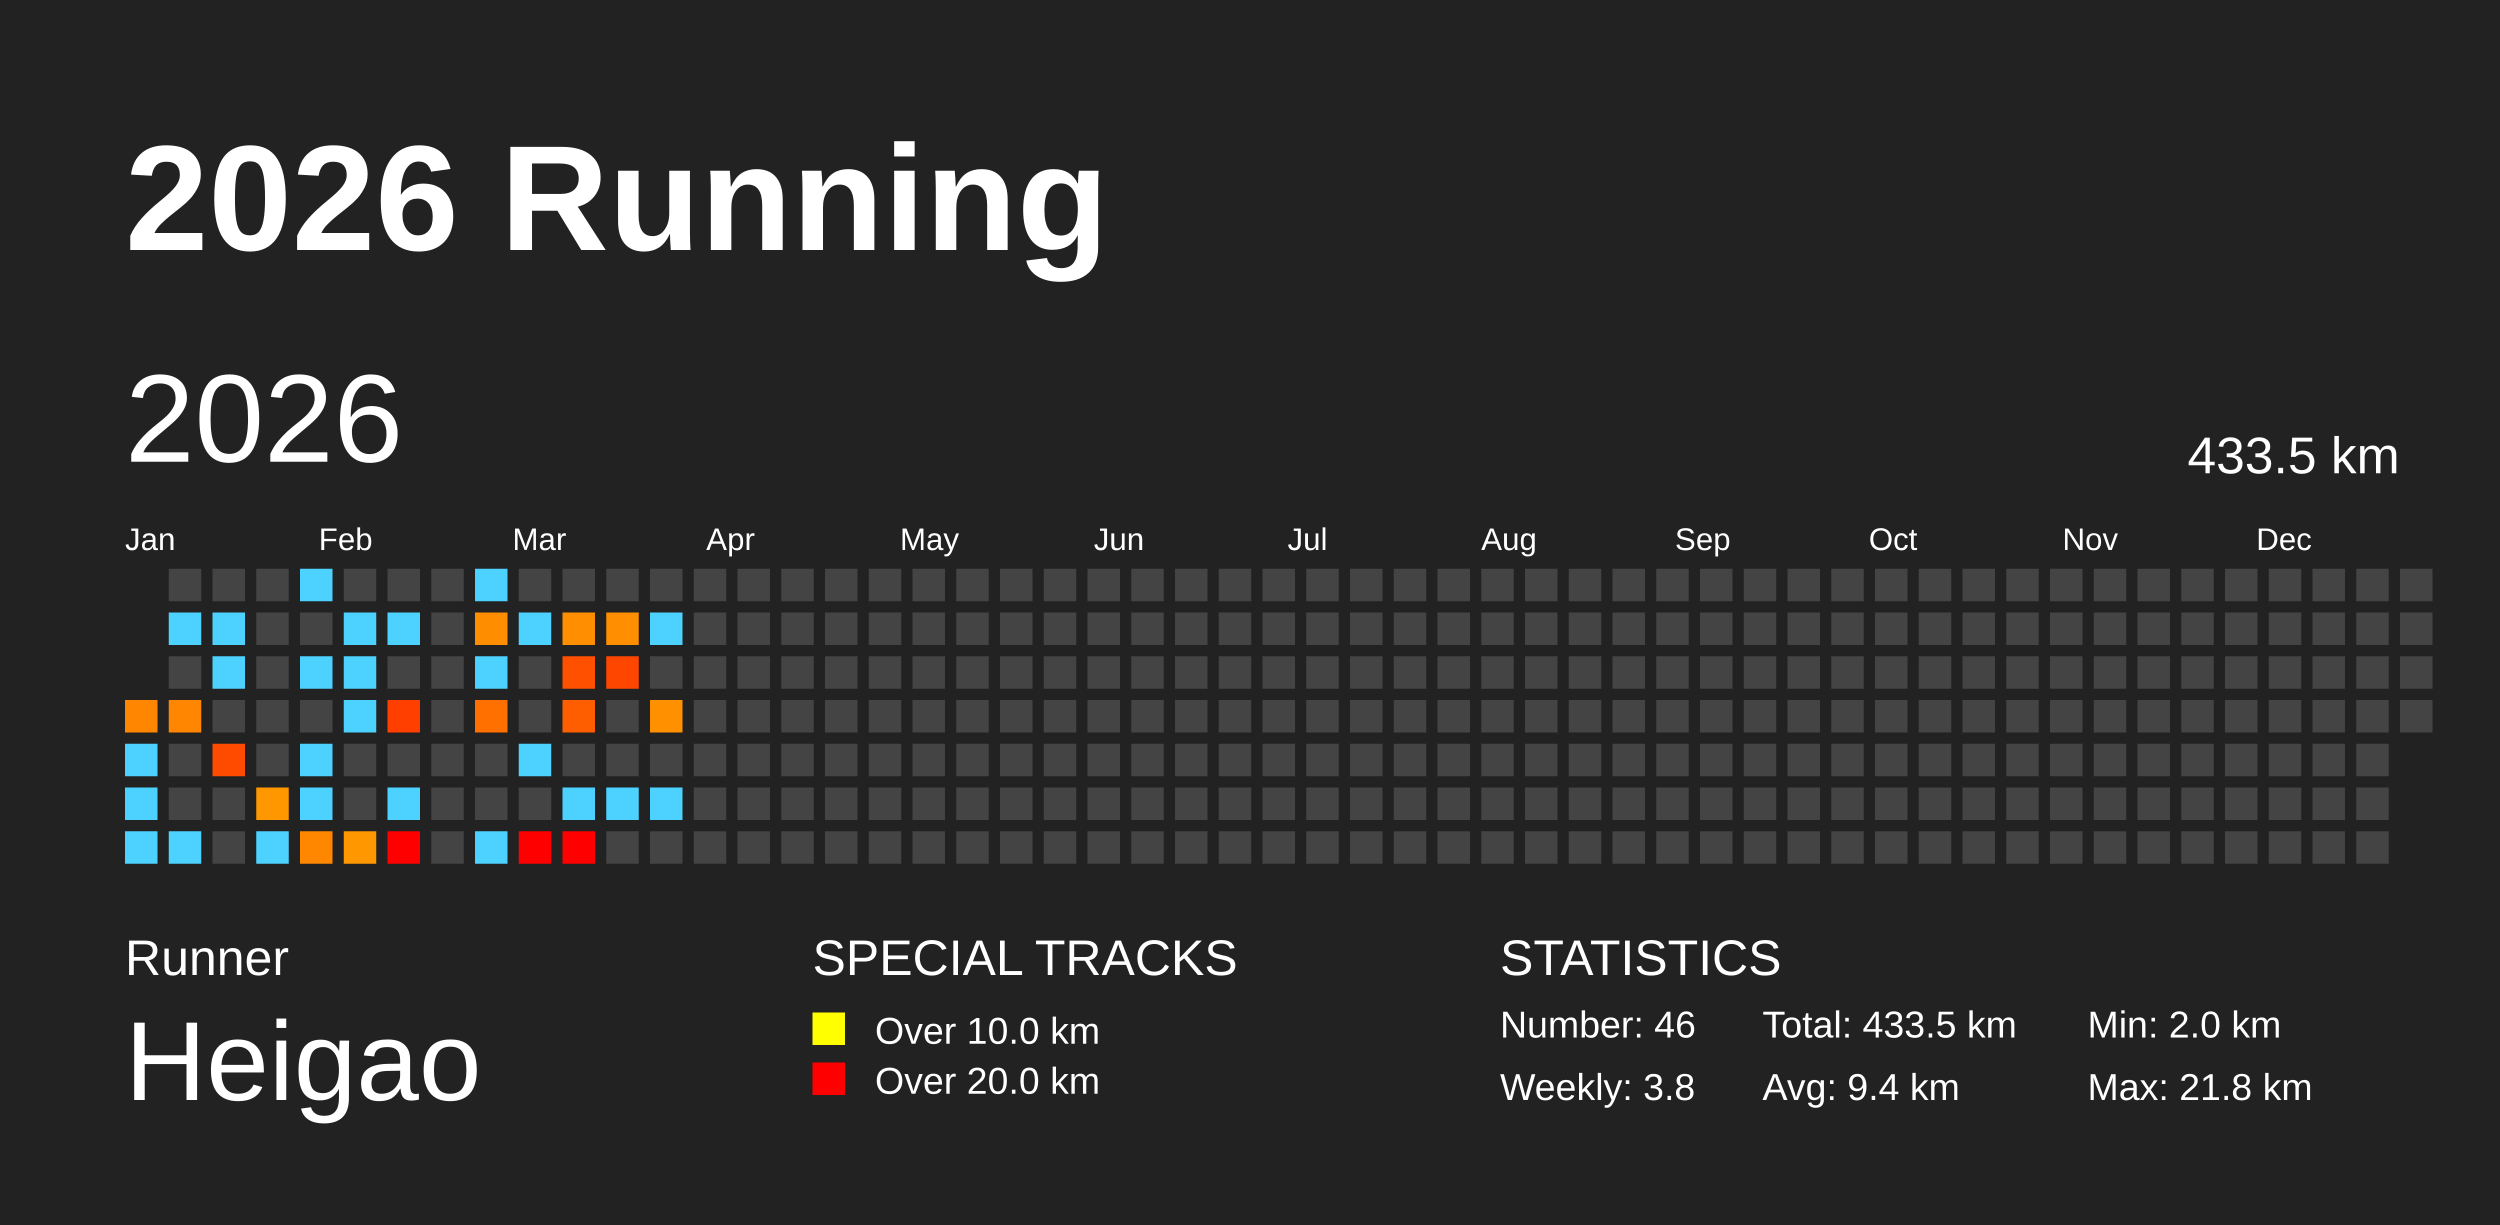
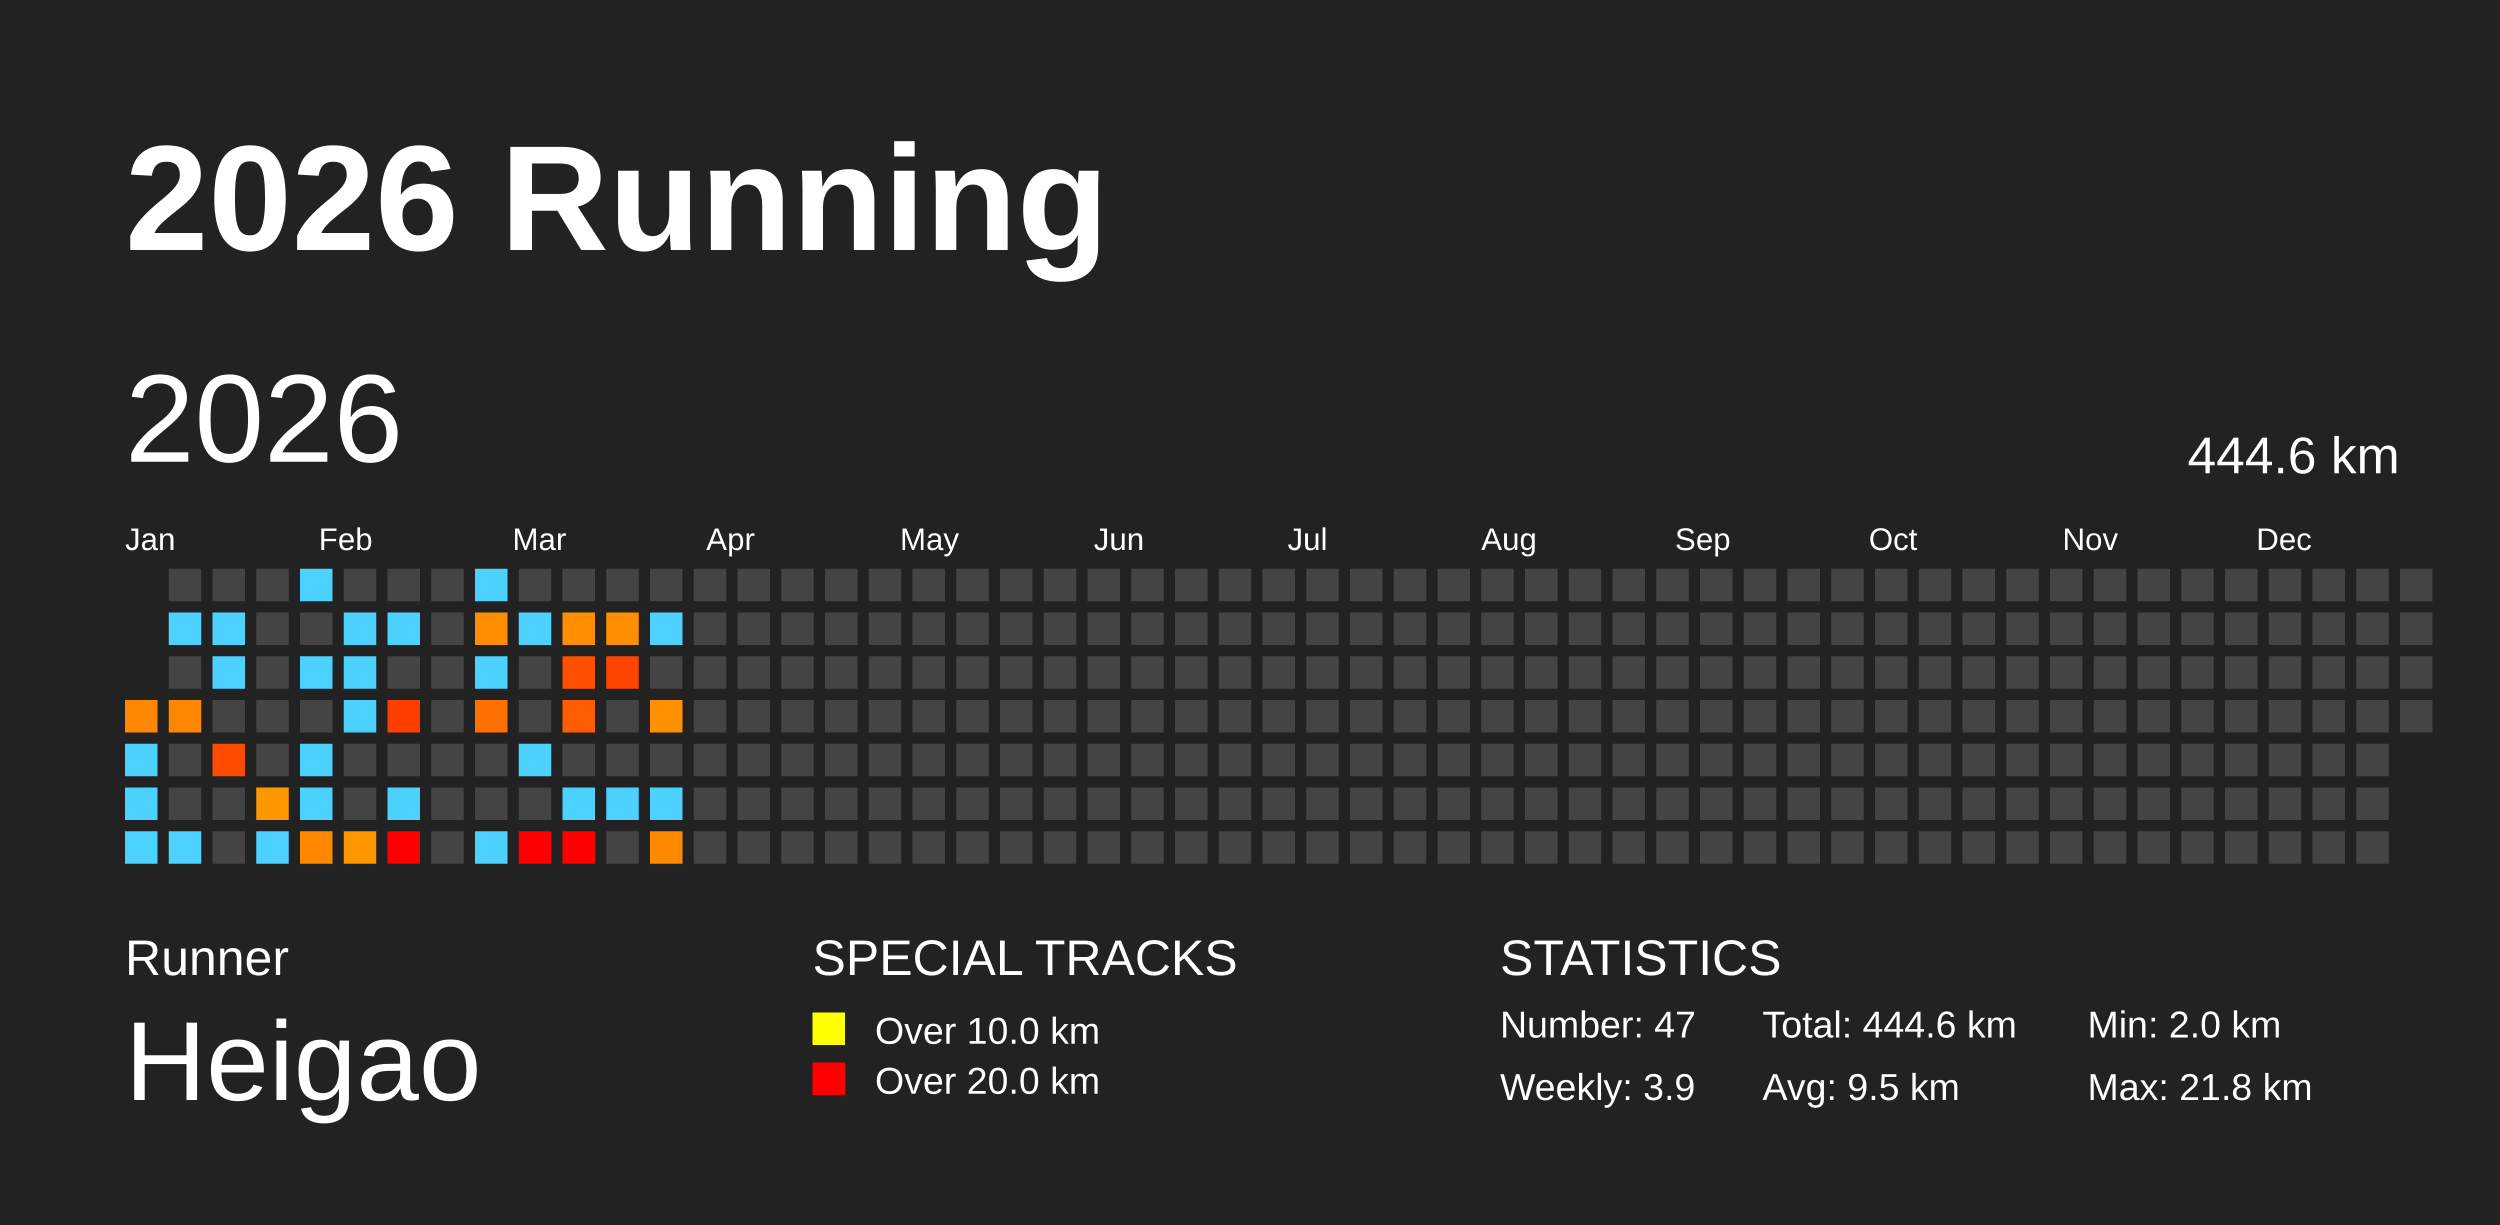
<svg xmlns="http://www.w3.org/2000/svg" baseProfile="full" height="98mm" version="1.1" viewBox="0,0,200,98" width="200mm">
  <defs />
  <rect fill="#222222" height="98" width="200" x="0" y="0" />
  <text fill="#FFFFFF" style="font-size:12px; font-family:Arial; font-weight:bold;" x="10" y="20">2026 Running</text>
  <text fill="#FFFFFF" style="font-size:4px; font-family:Arial" x="10" y="78">Runner</text>
  <text fill="#FFFFFF" style="font-size:9px; font-family:Arial" x="10" y="88">Heigao</text>
  <text fill="#FFFFFF" style="font-size:4px; font-family:Arial" x="65" y="78">SPECIAL TRACKS</text>
  <rect fill="yellow" height="2.6" width="2.6" x="65" y="81" />
  <text fill="#FFFFFF" style="font-size:3px; font-family:Arial" x="70" y="83.5">Over 10.0 km</text>
  <rect fill="red" height="2.6" width="2.6" x="65" y="85" />
  <text fill="#FFFFFF" style="font-size:3px; font-family:Arial" x="70" y="87.5">Over 20.0 km</text>
  <text fill="#FFFFFF" style="font-size:4px; font-family:Arial" x="120" y="78">STATISTICS</text>
-   <text fill="#FFFFFF" style="font-size:3px; font-family:Arial" x="120" y="83">Number: 46</text>
-   <text fill="#FFFFFF" style="font-size:3px; font-family:Arial" x="120" y="88">Weekly: 3.8</text>
-   <text fill="#FFFFFF" style="font-size:3px; font-family:Arial" x="141" y="83">Total: 433.5 km</text>
-   <text fill="#FFFFFF" style="font-size:3px; font-family:Arial" x="141" y="88">Avg: 9.4 km</text>
+   <text fill="#FFFFFF" style="font-size:3px; font-family:Arial" x="120" y="83">Number: 47</text>
+   <text fill="#FFFFFF" style="font-size:3px; font-family:Arial" x="120" y="88">Weekly: 3.9</text>
+   <text fill="#FFFFFF" style="font-size:3px; font-family:Arial" x="141" y="83">Total: 444.6 km</text>
+   <text fill="#FFFFFF" style="font-size:3px; font-family:Arial" x="141" y="88">Avg: 9.5 km</text>
  <text fill="#FFFFFF" style="font-size:3px; font-family:Arial" x="167" y="83">Min: 2.0 km</text>
  <text fill="#FFFFFF" style="font-size:3px; font-family:Arial" x="167" y="88">Max: 21.8 km</text>
  <text dominant-baseline="hanging" fill="#FFFFFF" style="font-size:10.0px; font-family:Arial;" x="10" y="30">2026</text>
-   <text dominant-baseline="hanging" fill="#FFFFFF" style="font-size:4.125px; font-family:Arial;" x="175" y="35">433.5 km</text>
+   <text dominant-baseline="hanging" fill="#FFFFFF" style="font-size:4.125px; font-family:Arial;" x="175" y="35">444.6 km</text>
  <text fill="#FFFFFF" style="font-size:2.5px; font-family:Arial" x="10.0" y="44">Jan</text>
  <text fill="#FFFFFF" style="font-size:2.5px; font-family:Arial" x="25.5" y="44">Feb</text>
  <text fill="#FFFFFF" style="font-size:2.5px; font-family:Arial" x="41.0" y="44">Mar</text>
  <text fill="#FFFFFF" style="font-size:2.5px; font-family:Arial" x="56.5" y="44">Apr</text>
  <text fill="#FFFFFF" style="font-size:2.5px; font-family:Arial" x="72.0" y="44">May</text>
  <text fill="#FFFFFF" style="font-size:2.5px; font-family:Arial" x="87.5" y="44">Jun</text>
  <text fill="#FFFFFF" style="font-size:2.5px; font-family:Arial" x="103.0" y="44">Jul</text>
  <text fill="#FFFFFF" style="font-size:2.5px; font-family:Arial" x="118.5" y="44">Aug</text>
  <text fill="#FFFFFF" style="font-size:2.5px; font-family:Arial" x="134.0" y="44">Sep</text>
  <text fill="#FFFFFF" style="font-size:2.5px; font-family:Arial" x="149.5" y="44">Oct</text>
  <text fill="#FFFFFF" style="font-size:2.5px; font-family:Arial" x="165.0" y="44">Nov</text>
  <text fill="#FFFFFF" style="font-size:2.5px; font-family:Arial" x="180.5" y="44">Dec</text>
  <rect fill="#ff8600" height="2.6" width="2.6" x="10.0" y="56.0" />
  <rect fill="#4dd2ff" height="2.6" width="2.6" x="10.0" y="59.5" />
  <rect fill="#4dd2ff" height="2.6" width="2.6" x="10.0" y="63.0" />
  <rect fill="#4dd2ff" height="2.6" width="2.6" x="10.0" y="66.5" />
  <rect fill="#444444" height="2.6" width="2.6" x="13.5" y="45.5" />
  <rect fill="#4dd2ff" height="2.6" width="2.6" x="13.5" y="49.0" />
  <rect fill="#444444" height="2.6" width="2.6" x="13.5" y="52.5" />
  <rect fill="#ff8600" height="2.6" width="2.6" x="13.5" y="56.0" />
  <rect fill="#444444" height="2.6" width="2.6" x="13.5" y="59.5" />
  <rect fill="#444444" height="2.6" width="2.6" x="13.5" y="63.0" />
  <rect fill="#4dd2ff" height="2.6" width="2.6" x="13.5" y="66.5" />
  <rect fill="#444444" height="2.6" width="2.6" x="17.0" y="45.5" />
  <rect fill="#4dd2ff" height="2.6" width="2.6" x="17.0" y="49.0" />
  <rect fill="#4dd2ff" height="2.6" width="2.6" x="17.0" y="52.5" />
  <rect fill="#444444" height="2.6" width="2.6" x="17.0" y="56.0" />
  <rect fill="#ff4b00" height="2.6" width="2.6" x="17.0" y="59.5" />
  <rect fill="#444444" height="2.6" width="2.6" x="17.0" y="63.0" />
  <rect fill="#444444" height="2.6" width="2.6" x="17.0" y="66.5" />
  <rect fill="#444444" height="2.6" width="2.6" x="20.5" y="45.5" />
  <rect fill="#444444" height="2.6" width="2.6" x="20.5" y="49.0" />
  <rect fill="#444444" height="2.6" width="2.6" x="20.5" y="52.5" />
  <rect fill="#444444" height="2.6" width="2.6" x="20.5" y="56.0" />
  <rect fill="#444444" height="2.6" width="2.6" x="20.5" y="59.5" />
  <rect fill="#ff9700" height="2.6" width="2.6" x="20.5" y="63.0" />
  <rect fill="#4dd2ff" height="2.6" width="2.6" x="20.5" y="66.5" />
  <rect fill="#4dd2ff" height="2.6" width="2.6" x="24.0" y="45.5" />
  <rect fill="#444444" height="2.6" width="2.6" x="24.0" y="49.0" />
  <rect fill="#4dd2ff" height="2.6" width="2.6" x="24.0" y="52.5" />
  <rect fill="#444444" height="2.6" width="2.6" x="24.0" y="56.0" />
  <rect fill="#4dd2ff" height="2.6" width="2.6" x="24.0" y="59.5" />
  <rect fill="#4dd2ff" height="2.6" width="2.6" x="24.0" y="63.0" />
  <rect fill="#ff8700" height="2.6" width="2.6" x="24.0" y="66.5" />
  <rect fill="#444444" height="2.6" width="2.6" x="27.5" y="45.5" />
  <rect fill="#4dd2ff" height="2.6" width="2.6" x="27.5" y="49.0" />
  <rect fill="#4dd2ff" height="2.6" width="2.6" x="27.5" y="52.5" />
  <rect fill="#4dd2ff" height="2.6" width="2.6" x="27.5" y="56.0" />
  <rect fill="#444444" height="2.6" width="2.6" x="27.5" y="59.5" />
  <rect fill="#444444" height="2.6" width="2.6" x="27.5" y="63.0" />
  <rect fill="#ff9800" height="2.6" width="2.6" x="27.5" y="66.5" />
  <rect fill="#444444" height="2.6" width="2.6" x="31.0" y="45.5" />
  <rect fill="#4dd2ff" height="2.6" width="2.6" x="31.0" y="49.0" />
  <rect fill="#444444" height="2.6" width="2.6" x="31.0" y="52.5" />
  <rect fill="#ff3f00" height="2.6" width="2.6" x="31.0" y="56.0" />
  <rect fill="#444444" height="2.6" width="2.6" x="31.0" y="59.5" />
  <rect fill="#4dd2ff" height="2.6" width="2.6" x="31.0" y="63.0" />
  <rect fill="red" height="2.6" width="2.6" x="31.0" y="66.5" />
  <rect fill="#444444" height="2.6" width="2.6" x="34.5" y="45.5" />
  <rect fill="#444444" height="2.6" width="2.6" x="34.5" y="49.0" />
  <rect fill="#444444" height="2.6" width="2.6" x="34.5" y="52.5" />
  <rect fill="#444444" height="2.6" width="2.6" x="34.5" y="56.0" />
  <rect fill="#444444" height="2.6" width="2.6" x="34.5" y="59.5" />
  <rect fill="#444444" height="2.6" width="2.6" x="34.5" y="63.0" />
  <rect fill="#444444" height="2.6" width="2.6" x="34.5" y="66.5" />
  <rect fill="#4dd2ff" height="2.6" width="2.6" x="38.0" y="45.5" />
  <rect fill="#ff8d00" height="2.6" width="2.6" x="38.0" y="49.0" />
  <rect fill="#4dd2ff" height="2.6" width="2.6" x="38.0" y="52.5" />
  <rect fill="#ff7000" height="2.6" width="2.6" x="38.0" y="56.0" />
  <rect fill="#444444" height="2.6" width="2.6" x="38.0" y="59.5" />
  <rect fill="#444444" height="2.6" width="2.6" x="38.0" y="63.0" />
  <rect fill="#4dd2ff" height="2.6" width="2.6" x="38.0" y="66.5" />
  <rect fill="#444444" height="2.6" width="2.6" x="41.5" y="45.5" />
  <rect fill="#4dd2ff" height="2.6" width="2.6" x="41.5" y="49.0" />
  <rect fill="#444444" height="2.6" width="2.6" x="41.5" y="52.5" />
  <rect fill="#444444" height="2.6" width="2.6" x="41.5" y="56.0" />
  <rect fill="#4dd2ff" height="2.6" width="2.6" x="41.5" y="59.5" />
  <rect fill="#444444" height="2.6" width="2.6" x="41.5" y="63.0" />
  <rect fill="red" height="2.6" width="2.6" x="41.5" y="66.5" />
  <rect fill="#444444" height="2.6" width="2.6" x="45.0" y="45.5" />
  <rect fill="#ff8f00" height="2.6" width="2.6" x="45.0" y="49.0" />
  <rect fill="#ff5000" height="2.6" width="2.6" x="45.0" y="52.5" />
  <rect fill="#ff5e00" height="2.6" width="2.6" x="45.0" y="56.0" />
  <rect fill="#444444" height="2.6" width="2.6" x="45.0" y="59.5" />
  <rect fill="#4dd2ff" height="2.6" width="2.6" x="45.0" y="63.0" />
  <rect fill="red" height="2.6" width="2.6" x="45.0" y="66.5" />
  <rect fill="#444444" height="2.6" width="2.6" x="48.5" y="45.5" />
  <rect fill="#ff8e00" height="2.6" width="2.6" x="48.5" y="49.0" />
  <rect fill="#ff4600" height="2.6" width="2.6" x="48.5" y="52.5" />
  <rect fill="#444444" height="2.6" width="2.6" x="48.5" y="56.0" />
  <rect fill="#444444" height="2.6" width="2.6" x="48.5" y="59.5" />
  <rect fill="#4dd2ff" height="2.6" width="2.6" x="48.5" y="63.0" />
  <rect fill="#444444" height="2.6" width="2.6" x="48.5" y="66.5" />
  <rect fill="#444444" height="2.6" width="2.6" x="52.0" y="45.5" />
  <rect fill="#4dd2ff" height="2.6" width="2.6" x="52.0" y="49.0" />
  <rect fill="#444444" height="2.6" width="2.6" x="52.0" y="52.5" />
  <rect fill="#ff9000" height="2.6" width="2.6" x="52.0" y="56.0" />
  <rect fill="#444444" height="2.6" width="2.6" x="52.0" y="59.5" />
  <rect fill="#4dd2ff" height="2.6" width="2.6" x="52.0" y="63.0" />
-   <rect fill="#444444" height="2.6" width="2.6" x="52.0" y="66.5" />
+   <rect fill="#ff8a00" height="2.6" width="2.6" x="52.0" y="66.5" />
  <rect fill="#444444" height="2.6" width="2.6" x="55.5" y="45.5" />
  <rect fill="#444444" height="2.6" width="2.6" x="55.5" y="49.0" />
  <rect fill="#444444" height="2.6" width="2.6" x="55.5" y="52.5" />
  <rect fill="#444444" height="2.6" width="2.6" x="55.5" y="56.0" />
  <rect fill="#444444" height="2.6" width="2.6" x="55.5" y="59.5" />
  <rect fill="#444444" height="2.6" width="2.6" x="55.5" y="63.0" />
  <rect fill="#444444" height="2.6" width="2.6" x="55.5" y="66.5" />
  <rect fill="#444444" height="2.6" width="2.6" x="59.0" y="45.5" />
  <rect fill="#444444" height="2.6" width="2.6" x="59.0" y="49.0" />
  <rect fill="#444444" height="2.6" width="2.6" x="59.0" y="52.5" />
  <rect fill="#444444" height="2.6" width="2.6" x="59.0" y="56.0" />
  <rect fill="#444444" height="2.6" width="2.6" x="59.0" y="59.5" />
  <rect fill="#444444" height="2.6" width="2.6" x="59.0" y="63.0" />
  <rect fill="#444444" height="2.6" width="2.6" x="59.0" y="66.5" />
  <rect fill="#444444" height="2.6" width="2.6" x="62.5" y="45.5" />
  <rect fill="#444444" height="2.6" width="2.6" x="62.5" y="49.0" />
  <rect fill="#444444" height="2.6" width="2.6" x="62.5" y="52.5" />
  <rect fill="#444444" height="2.6" width="2.6" x="62.5" y="56.0" />
  <rect fill="#444444" height="2.6" width="2.6" x="62.5" y="59.5" />
  <rect fill="#444444" height="2.6" width="2.6" x="62.5" y="63.0" />
  <rect fill="#444444" height="2.6" width="2.6" x="62.5" y="66.5" />
  <rect fill="#444444" height="2.6" width="2.6" x="66.0" y="45.5" />
  <rect fill="#444444" height="2.6" width="2.6" x="66.0" y="49.0" />
  <rect fill="#444444" height="2.6" width="2.6" x="66.0" y="52.5" />
  <rect fill="#444444" height="2.6" width="2.6" x="66.0" y="56.0" />
  <rect fill="#444444" height="2.6" width="2.6" x="66.0" y="59.5" />
  <rect fill="#444444" height="2.6" width="2.6" x="66.0" y="63.0" />
  <rect fill="#444444" height="2.6" width="2.6" x="66.0" y="66.5" />
  <rect fill="#444444" height="2.6" width="2.6" x="69.5" y="45.5" />
  <rect fill="#444444" height="2.6" width="2.6" x="69.5" y="49.0" />
  <rect fill="#444444" height="2.6" width="2.6" x="69.5" y="52.5" />
  <rect fill="#444444" height="2.6" width="2.6" x="69.5" y="56.0" />
  <rect fill="#444444" height="2.6" width="2.6" x="69.5" y="59.5" />
  <rect fill="#444444" height="2.6" width="2.6" x="69.5" y="63.0" />
  <rect fill="#444444" height="2.6" width="2.6" x="69.5" y="66.5" />
  <rect fill="#444444" height="2.6" width="2.6" x="73.0" y="45.5" />
  <rect fill="#444444" height="2.6" width="2.6" x="73.0" y="49.0" />
  <rect fill="#444444" height="2.6" width="2.6" x="73.0" y="52.5" />
  <rect fill="#444444" height="2.6" width="2.6" x="73.0" y="56.0" />
  <rect fill="#444444" height="2.6" width="2.6" x="73.0" y="59.5" />
  <rect fill="#444444" height="2.6" width="2.6" x="73.0" y="63.0" />
  <rect fill="#444444" height="2.6" width="2.6" x="73.0" y="66.5" />
  <rect fill="#444444" height="2.6" width="2.6" x="76.5" y="45.5" />
  <rect fill="#444444" height="2.6" width="2.6" x="76.5" y="49.0" />
  <rect fill="#444444" height="2.6" width="2.6" x="76.5" y="52.5" />
  <rect fill="#444444" height="2.6" width="2.6" x="76.5" y="56.0" />
  <rect fill="#444444" height="2.6" width="2.6" x="76.5" y="59.5" />
  <rect fill="#444444" height="2.6" width="2.6" x="76.5" y="63.0" />
  <rect fill="#444444" height="2.6" width="2.6" x="76.5" y="66.5" />
  <rect fill="#444444" height="2.6" width="2.6" x="80.0" y="45.5" />
  <rect fill="#444444" height="2.6" width="2.6" x="80.0" y="49.0" />
  <rect fill="#444444" height="2.6" width="2.6" x="80.0" y="52.5" />
  <rect fill="#444444" height="2.6" width="2.6" x="80.0" y="56.0" />
  <rect fill="#444444" height="2.6" width="2.6" x="80.0" y="59.5" />
  <rect fill="#444444" height="2.6" width="2.6" x="80.0" y="63.0" />
  <rect fill="#444444" height="2.6" width="2.6" x="80.0" y="66.5" />
  <rect fill="#444444" height="2.6" width="2.6" x="83.5" y="45.5" />
  <rect fill="#444444" height="2.6" width="2.6" x="83.5" y="49.0" />
  <rect fill="#444444" height="2.6" width="2.6" x="83.5" y="52.5" />
  <rect fill="#444444" height="2.6" width="2.6" x="83.5" y="56.0" />
  <rect fill="#444444" height="2.6" width="2.6" x="83.5" y="59.5" />
  <rect fill="#444444" height="2.6" width="2.6" x="83.5" y="63.0" />
  <rect fill="#444444" height="2.6" width="2.6" x="83.5" y="66.5" />
  <rect fill="#444444" height="2.6" width="2.6" x="87.0" y="45.5" />
  <rect fill="#444444" height="2.6" width="2.6" x="87.0" y="49.0" />
  <rect fill="#444444" height="2.6" width="2.6" x="87.0" y="52.5" />
  <rect fill="#444444" height="2.6" width="2.6" x="87.0" y="56.0" />
  <rect fill="#444444" height="2.6" width="2.6" x="87.0" y="59.5" />
  <rect fill="#444444" height="2.6" width="2.6" x="87.0" y="63.0" />
  <rect fill="#444444" height="2.6" width="2.6" x="87.0" y="66.5" />
  <rect fill="#444444" height="2.6" width="2.6" x="90.5" y="45.5" />
  <rect fill="#444444" height="2.6" width="2.6" x="90.5" y="49.0" />
  <rect fill="#444444" height="2.6" width="2.6" x="90.5" y="52.5" />
  <rect fill="#444444" height="2.6" width="2.6" x="90.5" y="56.0" />
  <rect fill="#444444" height="2.6" width="2.6" x="90.5" y="59.5" />
  <rect fill="#444444" height="2.6" width="2.6" x="90.5" y="63.0" />
  <rect fill="#444444" height="2.6" width="2.6" x="90.5" y="66.5" />
  <rect fill="#444444" height="2.6" width="2.6" x="94.0" y="45.5" />
  <rect fill="#444444" height="2.6" width="2.6" x="94.0" y="49.0" />
  <rect fill="#444444" height="2.6" width="2.6" x="94.0" y="52.5" />
  <rect fill="#444444" height="2.6" width="2.6" x="94.0" y="56.0" />
  <rect fill="#444444" height="2.6" width="2.6" x="94.0" y="59.5" />
  <rect fill="#444444" height="2.6" width="2.6" x="94.0" y="63.0" />
  <rect fill="#444444" height="2.6" width="2.6" x="94.0" y="66.5" />
  <rect fill="#444444" height="2.6" width="2.6" x="97.5" y="45.5" />
  <rect fill="#444444" height="2.6" width="2.6" x="97.5" y="49.0" />
  <rect fill="#444444" height="2.6" width="2.6" x="97.5" y="52.5" />
  <rect fill="#444444" height="2.6" width="2.6" x="97.5" y="56.0" />
  <rect fill="#444444" height="2.6" width="2.6" x="97.5" y="59.5" />
  <rect fill="#444444" height="2.6" width="2.6" x="97.5" y="63.0" />
  <rect fill="#444444" height="2.6" width="2.6" x="97.5" y="66.5" />
  <rect fill="#444444" height="2.6" width="2.6" x="101.0" y="45.5" />
  <rect fill="#444444" height="2.6" width="2.6" x="101.0" y="49.0" />
  <rect fill="#444444" height="2.6" width="2.6" x="101.0" y="52.5" />
  <rect fill="#444444" height="2.6" width="2.6" x="101.0" y="56.0" />
  <rect fill="#444444" height="2.6" width="2.6" x="101.0" y="59.5" />
  <rect fill="#444444" height="2.6" width="2.6" x="101.0" y="63.0" />
  <rect fill="#444444" height="2.6" width="2.6" x="101.0" y="66.5" />
  <rect fill="#444444" height="2.6" width="2.6" x="104.5" y="45.5" />
  <rect fill="#444444" height="2.6" width="2.6" x="104.5" y="49.0" />
  <rect fill="#444444" height="2.6" width="2.6" x="104.5" y="52.5" />
  <rect fill="#444444" height="2.6" width="2.6" x="104.5" y="56.0" />
  <rect fill="#444444" height="2.6" width="2.6" x="104.5" y="59.5" />
  <rect fill="#444444" height="2.6" width="2.6" x="104.5" y="63.0" />
  <rect fill="#444444" height="2.6" width="2.6" x="104.5" y="66.5" />
  <rect fill="#444444" height="2.6" width="2.6" x="108.0" y="45.5" />
  <rect fill="#444444" height="2.6" width="2.6" x="108.0" y="49.0" />
  <rect fill="#444444" height="2.6" width="2.6" x="108.0" y="52.5" />
  <rect fill="#444444" height="2.6" width="2.6" x="108.0" y="56.0" />
  <rect fill="#444444" height="2.6" width="2.6" x="108.0" y="59.5" />
  <rect fill="#444444" height="2.6" width="2.6" x="108.0" y="63.0" />
  <rect fill="#444444" height="2.6" width="2.6" x="108.0" y="66.5" />
  <rect fill="#444444" height="2.6" width="2.6" x="111.5" y="45.5" />
  <rect fill="#444444" height="2.6" width="2.6" x="111.5" y="49.0" />
  <rect fill="#444444" height="2.6" width="2.6" x="111.5" y="52.5" />
  <rect fill="#444444" height="2.6" width="2.6" x="111.5" y="56.0" />
  <rect fill="#444444" height="2.6" width="2.6" x="111.5" y="59.5" />
  <rect fill="#444444" height="2.6" width="2.6" x="111.5" y="63.0" />
  <rect fill="#444444" height="2.6" width="2.6" x="111.5" y="66.5" />
  <rect fill="#444444" height="2.6" width="2.6" x="115.0" y="45.5" />
  <rect fill="#444444" height="2.6" width="2.6" x="115.0" y="49.0" />
  <rect fill="#444444" height="2.6" width="2.6" x="115.0" y="52.5" />
  <rect fill="#444444" height="2.6" width="2.6" x="115.0" y="56.0" />
  <rect fill="#444444" height="2.6" width="2.6" x="115.0" y="59.5" />
  <rect fill="#444444" height="2.6" width="2.6" x="115.0" y="63.0" />
  <rect fill="#444444" height="2.6" width="2.6" x="115.0" y="66.5" />
  <rect fill="#444444" height="2.6" width="2.6" x="118.5" y="45.5" />
  <rect fill="#444444" height="2.6" width="2.6" x="118.5" y="49.0" />
  <rect fill="#444444" height="2.6" width="2.6" x="118.5" y="52.5" />
  <rect fill="#444444" height="2.6" width="2.6" x="118.5" y="56.0" />
  <rect fill="#444444" height="2.6" width="2.6" x="118.5" y="59.5" />
  <rect fill="#444444" height="2.6" width="2.6" x="118.5" y="63.0" />
  <rect fill="#444444" height="2.6" width="2.6" x="118.5" y="66.5" />
  <rect fill="#444444" height="2.6" width="2.6" x="122.0" y="45.5" />
  <rect fill="#444444" height="2.6" width="2.6" x="122.0" y="49.0" />
  <rect fill="#444444" height="2.6" width="2.6" x="122.0" y="52.5" />
  <rect fill="#444444" height="2.6" width="2.6" x="122.0" y="56.0" />
  <rect fill="#444444" height="2.6" width="2.6" x="122.0" y="59.5" />
  <rect fill="#444444" height="2.6" width="2.6" x="122.0" y="63.0" />
  <rect fill="#444444" height="2.6" width="2.6" x="122.0" y="66.5" />
  <rect fill="#444444" height="2.6" width="2.6" x="125.5" y="45.5" />
  <rect fill="#444444" height="2.6" width="2.6" x="125.5" y="49.0" />
  <rect fill="#444444" height="2.6" width="2.6" x="125.5" y="52.5" />
  <rect fill="#444444" height="2.6" width="2.6" x="125.5" y="56.0" />
  <rect fill="#444444" height="2.6" width="2.6" x="125.5" y="59.5" />
  <rect fill="#444444" height="2.6" width="2.6" x="125.5" y="63.0" />
  <rect fill="#444444" height="2.6" width="2.6" x="125.5" y="66.5" />
  <rect fill="#444444" height="2.6" width="2.6" x="129.0" y="45.5" />
  <rect fill="#444444" height="2.6" width="2.6" x="129.0" y="49.0" />
  <rect fill="#444444" height="2.6" width="2.6" x="129.0" y="52.5" />
  <rect fill="#444444" height="2.6" width="2.6" x="129.0" y="56.0" />
  <rect fill="#444444" height="2.6" width="2.6" x="129.0" y="59.5" />
  <rect fill="#444444" height="2.6" width="2.6" x="129.0" y="63.0" />
  <rect fill="#444444" height="2.6" width="2.6" x="129.0" y="66.5" />
  <rect fill="#444444" height="2.6" width="2.6" x="132.5" y="45.5" />
  <rect fill="#444444" height="2.6" width="2.6" x="132.5" y="49.0" />
  <rect fill="#444444" height="2.6" width="2.6" x="132.5" y="52.5" />
  <rect fill="#444444" height="2.6" width="2.6" x="132.5" y="56.0" />
  <rect fill="#444444" height="2.6" width="2.6" x="132.5" y="59.5" />
  <rect fill="#444444" height="2.6" width="2.6" x="132.5" y="63.0" />
  <rect fill="#444444" height="2.6" width="2.6" x="132.5" y="66.5" />
  <rect fill="#444444" height="2.6" width="2.6" x="136.0" y="45.5" />
  <rect fill="#444444" height="2.6" width="2.6" x="136.0" y="49.0" />
  <rect fill="#444444" height="2.6" width="2.6" x="136.0" y="52.5" />
  <rect fill="#444444" height="2.6" width="2.6" x="136.0" y="56.0" />
  <rect fill="#444444" height="2.6" width="2.6" x="136.0" y="59.5" />
  <rect fill="#444444" height="2.6" width="2.6" x="136.0" y="63.0" />
  <rect fill="#444444" height="2.6" width="2.6" x="136.0" y="66.5" />
  <rect fill="#444444" height="2.6" width="2.6" x="139.5" y="45.5" />
  <rect fill="#444444" height="2.6" width="2.6" x="139.5" y="49.0" />
  <rect fill="#444444" height="2.6" width="2.6" x="139.5" y="52.5" />
  <rect fill="#444444" height="2.6" width="2.6" x="139.5" y="56.0" />
  <rect fill="#444444" height="2.6" width="2.6" x="139.5" y="59.5" />
  <rect fill="#444444" height="2.6" width="2.6" x="139.5" y="63.0" />
  <rect fill="#444444" height="2.6" width="2.6" x="139.5" y="66.5" />
  <rect fill="#444444" height="2.6" width="2.6" x="143.0" y="45.5" />
  <rect fill="#444444" height="2.6" width="2.6" x="143.0" y="49.0" />
  <rect fill="#444444" height="2.6" width="2.6" x="143.0" y="52.5" />
  <rect fill="#444444" height="2.6" width="2.6" x="143.0" y="56.0" />
  <rect fill="#444444" height="2.6" width="2.6" x="143.0" y="59.5" />
  <rect fill="#444444" height="2.6" width="2.6" x="143.0" y="63.0" />
  <rect fill="#444444" height="2.6" width="2.6" x="143.0" y="66.5" />
  <rect fill="#444444" height="2.6" width="2.6" x="146.5" y="45.5" />
  <rect fill="#444444" height="2.6" width="2.6" x="146.5" y="49.0" />
  <rect fill="#444444" height="2.6" width="2.6" x="146.5" y="52.5" />
  <rect fill="#444444" height="2.6" width="2.6" x="146.5" y="56.0" />
  <rect fill="#444444" height="2.6" width="2.6" x="146.5" y="59.5" />
  <rect fill="#444444" height="2.6" width="2.6" x="146.5" y="63.0" />
  <rect fill="#444444" height="2.6" width="2.6" x="146.5" y="66.5" />
  <rect fill="#444444" height="2.6" width="2.6" x="150.0" y="45.5" />
  <rect fill="#444444" height="2.6" width="2.6" x="150.0" y="49.0" />
  <rect fill="#444444" height="2.6" width="2.6" x="150.0" y="52.5" />
  <rect fill="#444444" height="2.6" width="2.6" x="150.0" y="56.0" />
  <rect fill="#444444" height="2.6" width="2.6" x="150.0" y="59.5" />
  <rect fill="#444444" height="2.6" width="2.6" x="150.0" y="63.0" />
  <rect fill="#444444" height="2.6" width="2.6" x="150.0" y="66.5" />
  <rect fill="#444444" height="2.6" width="2.6" x="153.5" y="45.5" />
  <rect fill="#444444" height="2.6" width="2.6" x="153.5" y="49.0" />
  <rect fill="#444444" height="2.6" width="2.6" x="153.5" y="52.5" />
  <rect fill="#444444" height="2.6" width="2.6" x="153.5" y="56.0" />
  <rect fill="#444444" height="2.6" width="2.6" x="153.5" y="59.5" />
  <rect fill="#444444" height="2.6" width="2.6" x="153.5" y="63.0" />
  <rect fill="#444444" height="2.6" width="2.6" x="153.5" y="66.5" />
  <rect fill="#444444" height="2.6" width="2.6" x="157.0" y="45.5" />
  <rect fill="#444444" height="2.6" width="2.6" x="157.0" y="49.0" />
  <rect fill="#444444" height="2.6" width="2.6" x="157.0" y="52.5" />
  <rect fill="#444444" height="2.6" width="2.6" x="157.0" y="56.0" />
  <rect fill="#444444" height="2.6" width="2.6" x="157.0" y="59.5" />
  <rect fill="#444444" height="2.6" width="2.6" x="157.0" y="63.0" />
  <rect fill="#444444" height="2.6" width="2.6" x="157.0" y="66.5" />
  <rect fill="#444444" height="2.6" width="2.6" x="160.5" y="45.5" />
  <rect fill="#444444" height="2.6" width="2.6" x="160.5" y="49.0" />
  <rect fill="#444444" height="2.6" width="2.6" x="160.5" y="52.5" />
  <rect fill="#444444" height="2.6" width="2.6" x="160.5" y="56.0" />
  <rect fill="#444444" height="2.6" width="2.6" x="160.5" y="59.5" />
  <rect fill="#444444" height="2.6" width="2.6" x="160.5" y="63.0" />
  <rect fill="#444444" height="2.6" width="2.6" x="160.5" y="66.5" />
  <rect fill="#444444" height="2.6" width="2.6" x="164.0" y="45.5" />
  <rect fill="#444444" height="2.6" width="2.6" x="164.0" y="49.0" />
  <rect fill="#444444" height="2.6" width="2.6" x="164.0" y="52.5" />
  <rect fill="#444444" height="2.6" width="2.6" x="164.0" y="56.0" />
  <rect fill="#444444" height="2.6" width="2.6" x="164.0" y="59.5" />
  <rect fill="#444444" height="2.6" width="2.6" x="164.0" y="63.0" />
  <rect fill="#444444" height="2.6" width="2.6" x="164.0" y="66.5" />
  <rect fill="#444444" height="2.6" width="2.6" x="167.5" y="45.5" />
  <rect fill="#444444" height="2.6" width="2.6" x="167.5" y="49.0" />
  <rect fill="#444444" height="2.6" width="2.6" x="167.5" y="52.5" />
  <rect fill="#444444" height="2.6" width="2.6" x="167.5" y="56.0" />
  <rect fill="#444444" height="2.6" width="2.6" x="167.5" y="59.5" />
  <rect fill="#444444" height="2.6" width="2.6" x="167.5" y="63.0" />
  <rect fill="#444444" height="2.6" width="2.6" x="167.5" y="66.5" />
  <rect fill="#444444" height="2.6" width="2.6" x="171.0" y="45.5" />
  <rect fill="#444444" height="2.6" width="2.6" x="171.0" y="49.0" />
  <rect fill="#444444" height="2.6" width="2.6" x="171.0" y="52.5" />
  <rect fill="#444444" height="2.6" width="2.6" x="171.0" y="56.0" />
  <rect fill="#444444" height="2.6" width="2.6" x="171.0" y="59.5" />
  <rect fill="#444444" height="2.6" width="2.6" x="171.0" y="63.0" />
  <rect fill="#444444" height="2.6" width="2.6" x="171.0" y="66.5" />
  <rect fill="#444444" height="2.6" width="2.6" x="174.5" y="45.5" />
  <rect fill="#444444" height="2.6" width="2.6" x="174.5" y="49.0" />
  <rect fill="#444444" height="2.6" width="2.6" x="174.5" y="52.5" />
  <rect fill="#444444" height="2.6" width="2.6" x="174.5" y="56.0" />
  <rect fill="#444444" height="2.6" width="2.6" x="174.5" y="59.5" />
  <rect fill="#444444" height="2.6" width="2.6" x="174.5" y="63.0" />
  <rect fill="#444444" height="2.6" width="2.6" x="174.5" y="66.5" />
  <rect fill="#444444" height="2.6" width="2.6" x="178.0" y="45.5" />
  <rect fill="#444444" height="2.6" width="2.6" x="178.0" y="49.0" />
  <rect fill="#444444" height="2.6" width="2.6" x="178.0" y="52.5" />
  <rect fill="#444444" height="2.6" width="2.6" x="178.0" y="56.0" />
  <rect fill="#444444" height="2.6" width="2.6" x="178.0" y="59.5" />
  <rect fill="#444444" height="2.6" width="2.6" x="178.0" y="63.0" />
  <rect fill="#444444" height="2.6" width="2.6" x="178.0" y="66.5" />
  <rect fill="#444444" height="2.6" width="2.6" x="181.5" y="45.5" />
  <rect fill="#444444" height="2.6" width="2.6" x="181.5" y="49.0" />
  <rect fill="#444444" height="2.6" width="2.6" x="181.5" y="52.5" />
  <rect fill="#444444" height="2.6" width="2.6" x="181.5" y="56.0" />
  <rect fill="#444444" height="2.6" width="2.6" x="181.5" y="59.5" />
  <rect fill="#444444" height="2.6" width="2.6" x="181.5" y="63.0" />
  <rect fill="#444444" height="2.6" width="2.6" x="181.5" y="66.5" />
  <rect fill="#444444" height="2.6" width="2.6" x="185.0" y="45.5" />
  <rect fill="#444444" height="2.6" width="2.6" x="185.0" y="49.0" />
  <rect fill="#444444" height="2.6" width="2.6" x="185.0" y="52.5" />
  <rect fill="#444444" height="2.6" width="2.6" x="185.0" y="56.0" />
  <rect fill="#444444" height="2.6" width="2.6" x="185.0" y="59.5" />
  <rect fill="#444444" height="2.6" width="2.6" x="185.0" y="63.0" />
  <rect fill="#444444" height="2.6" width="2.6" x="185.0" y="66.5" />
  <rect fill="#444444" height="2.6" width="2.6" x="188.5" y="45.5" />
  <rect fill="#444444" height="2.6" width="2.6" x="188.5" y="49.0" />
  <rect fill="#444444" height="2.6" width="2.6" x="188.5" y="52.5" />
  <rect fill="#444444" height="2.6" width="2.6" x="188.5" y="56.0" />
  <rect fill="#444444" height="2.6" width="2.6" x="188.5" y="59.5" />
  <rect fill="#444444" height="2.6" width="2.6" x="188.5" y="63.0" />
  <rect fill="#444444" height="2.6" width="2.6" x="188.5" y="66.5" />
  <rect fill="#444444" height="2.6" width="2.6" x="192.0" y="45.5" />
  <rect fill="#444444" height="2.6" width="2.6" x="192.0" y="49.0" />
  <rect fill="#444444" height="2.6" width="2.6" x="192.0" y="52.5" />
  <rect fill="#444444" height="2.6" width="2.6" x="192.0" y="56.0" />
</svg>
